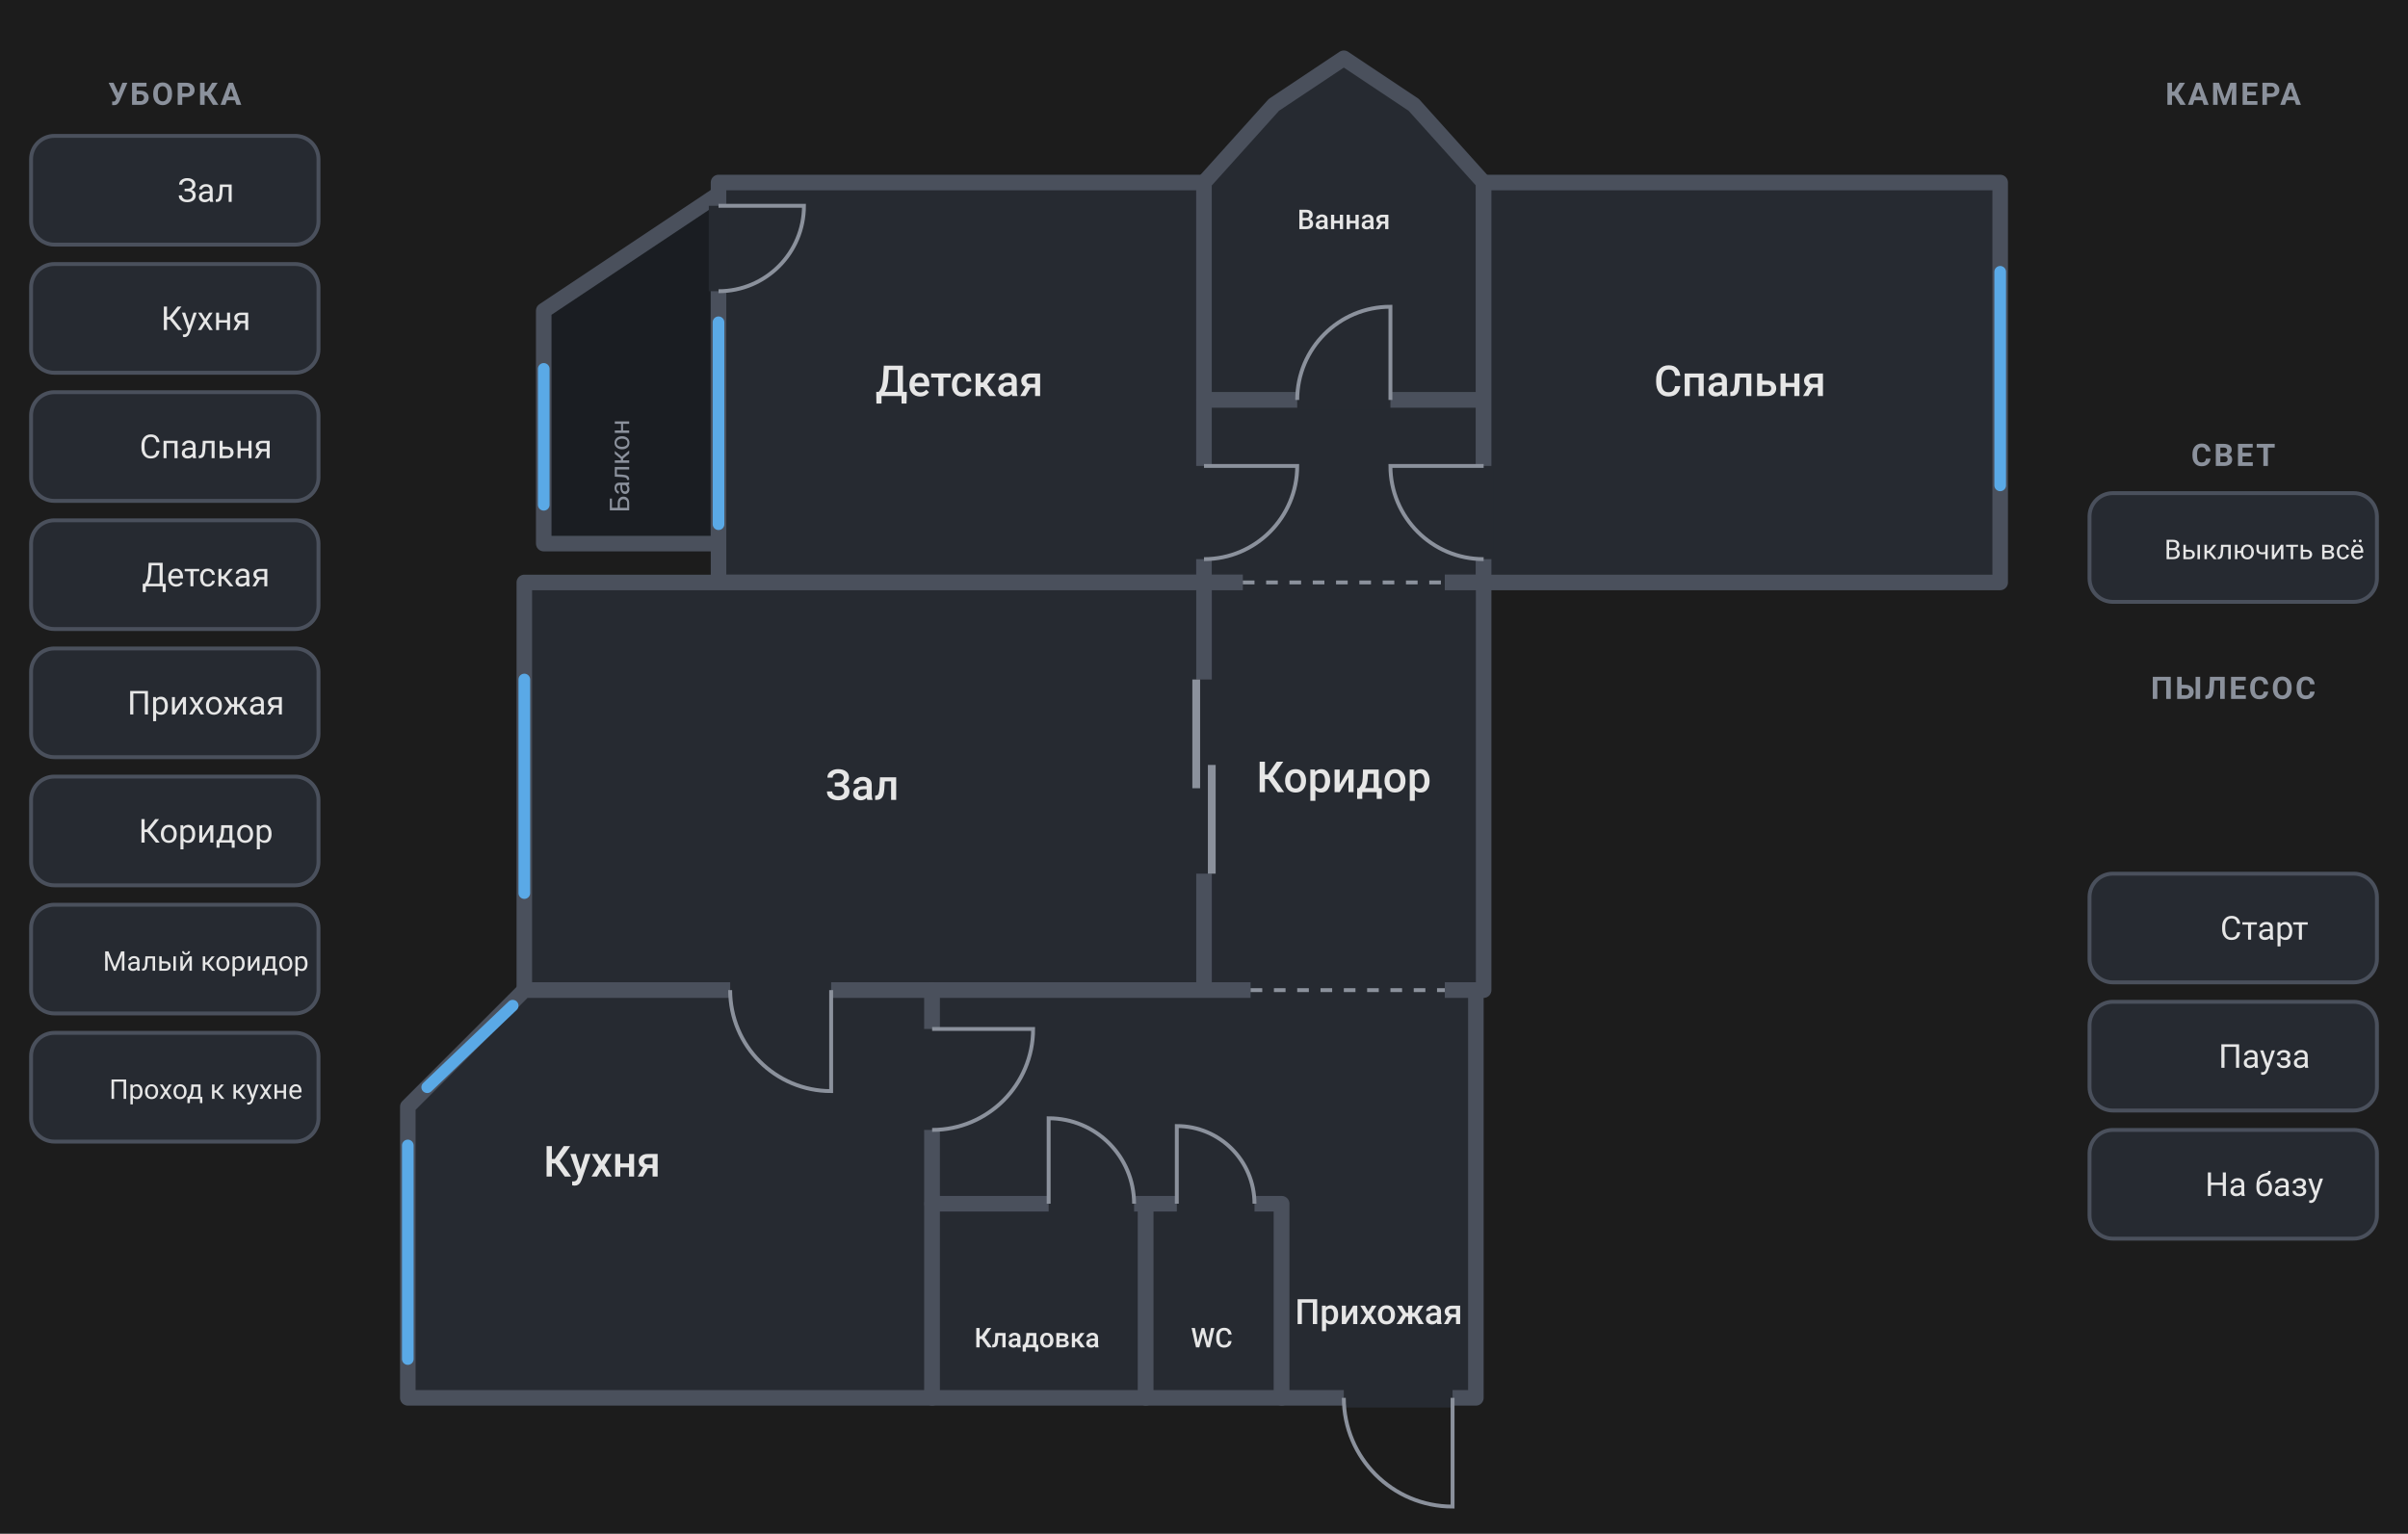
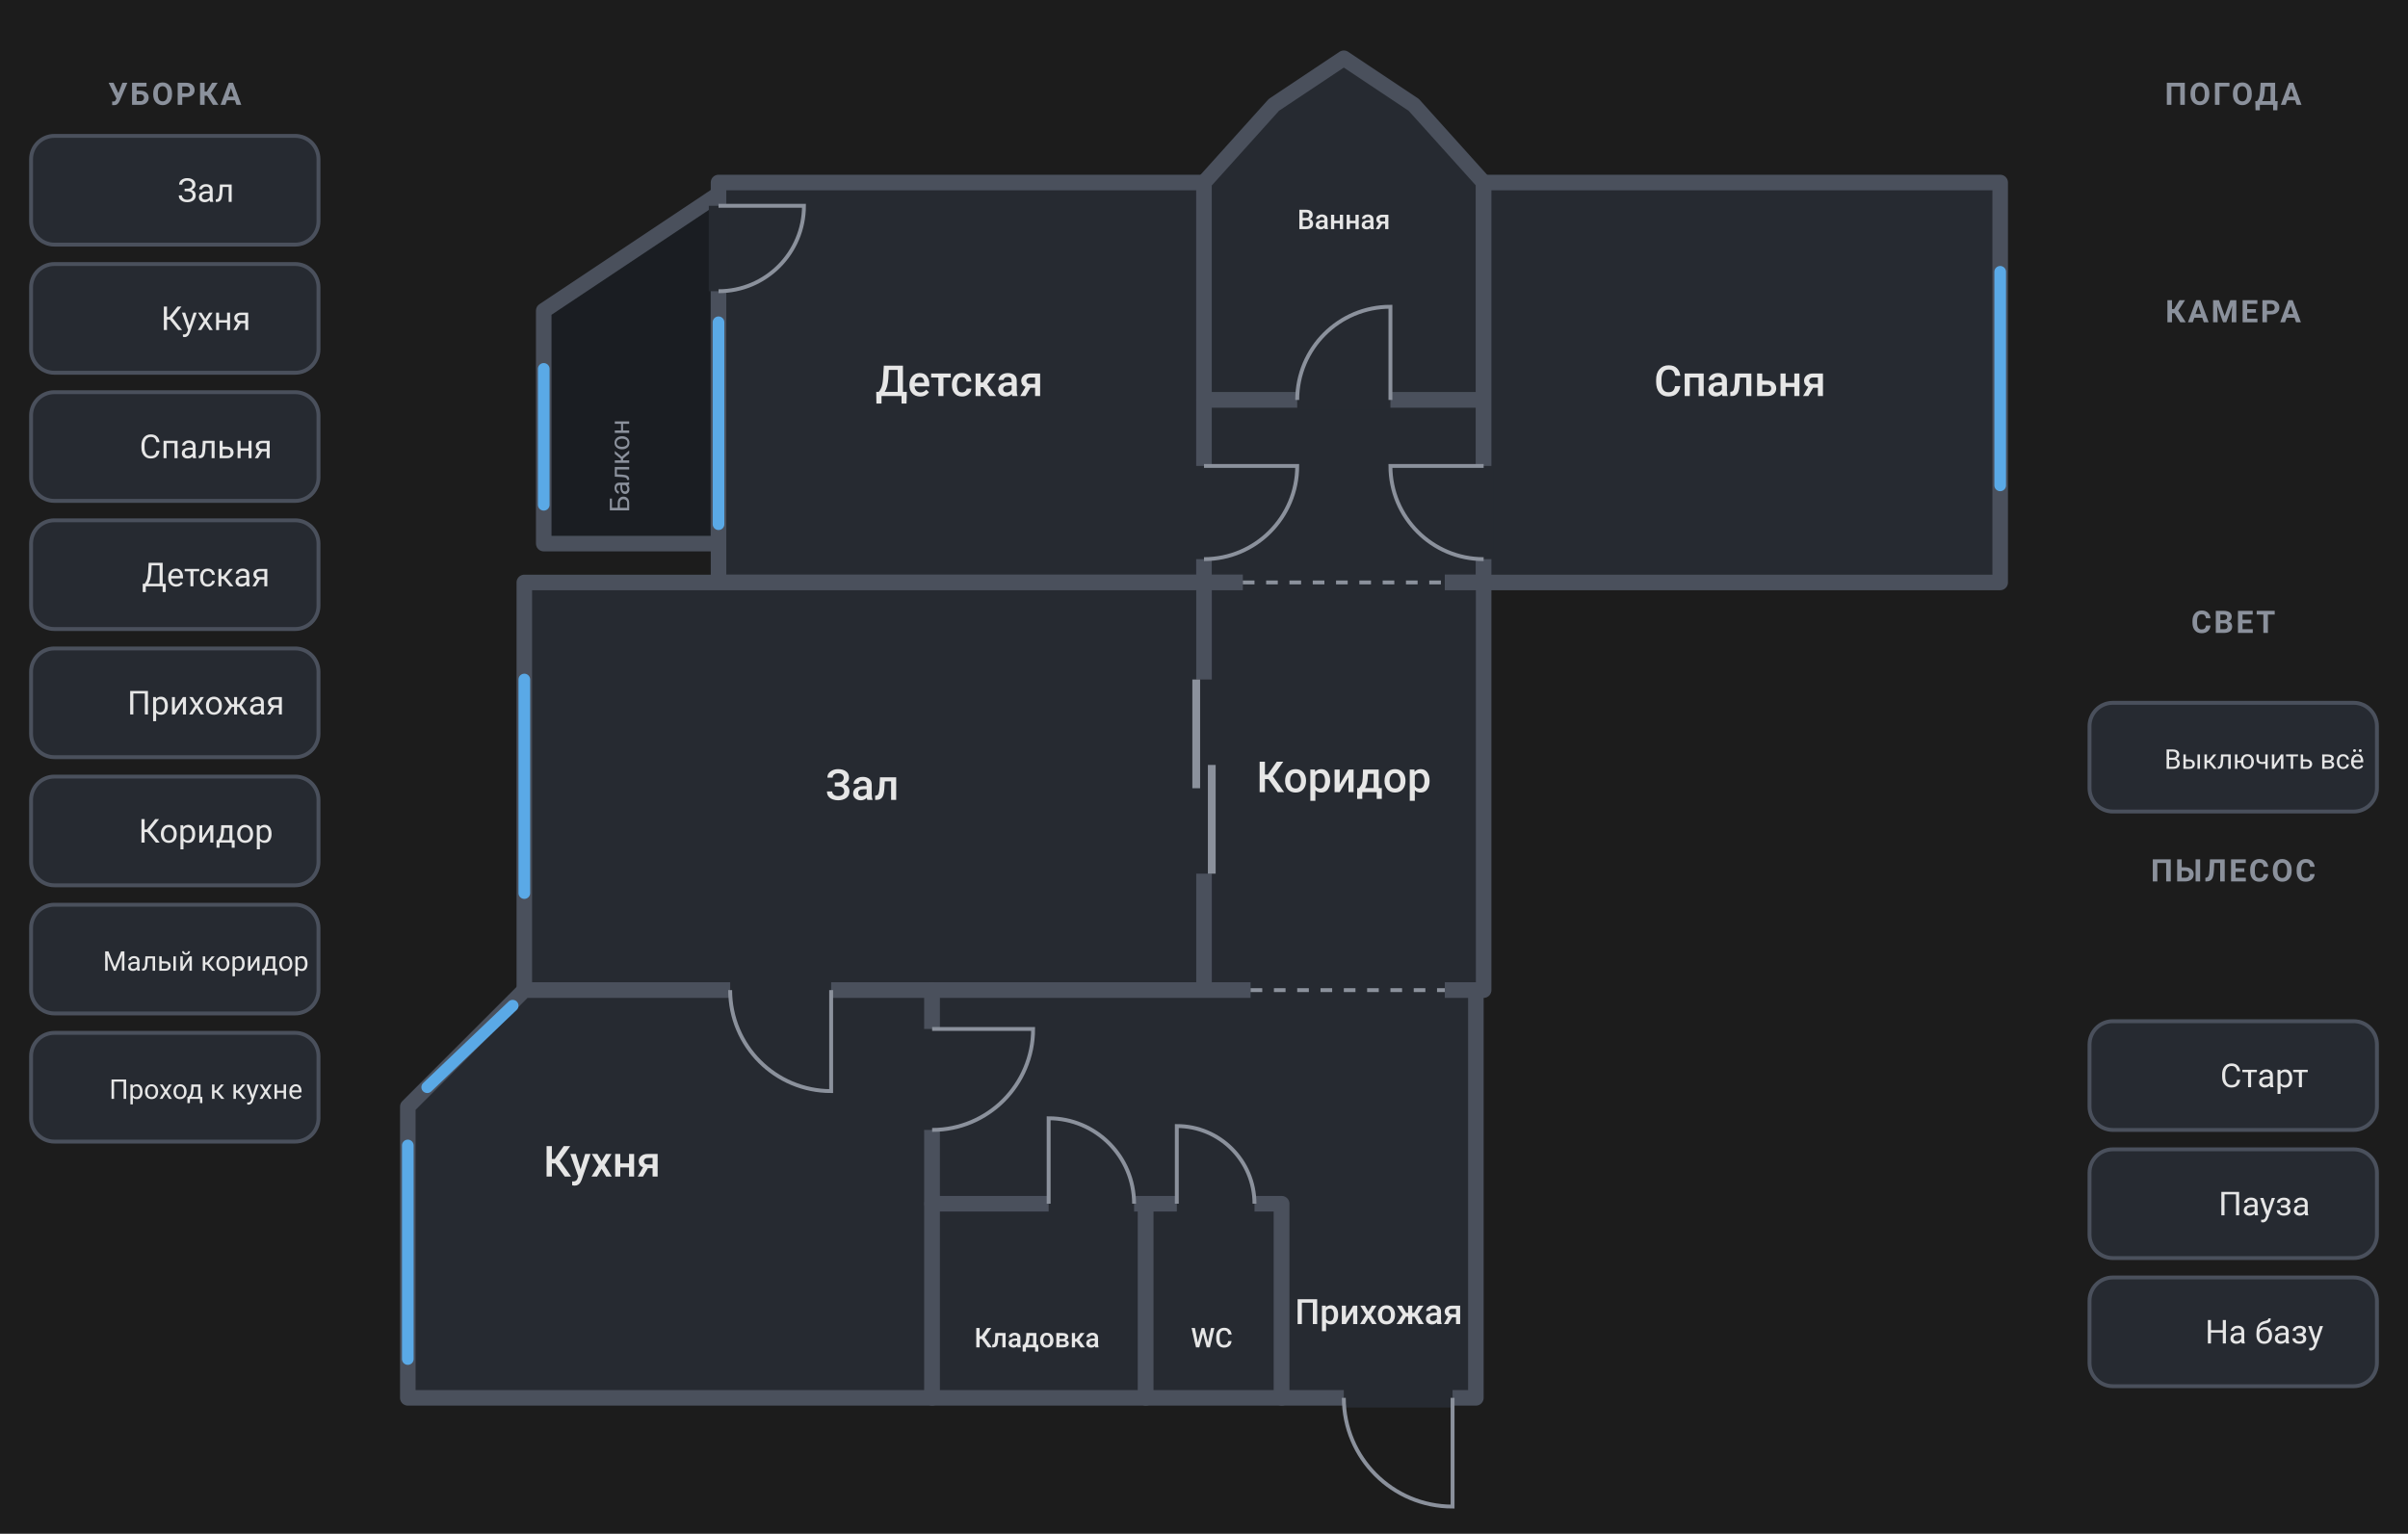
<svg xmlns="http://www.w3.org/2000/svg" viewBox="-10 465 620 395" font-family="Roboto, Segoe UI, sans-serif">
  <rect x="-10" y="465" width="620" height="395" fill="#1c1c1c" />
  <polygon id="balcony" points="130,545 175,515 175,605 130,605" fill="#1a1d22" stroke="#4a505c" stroke-width="4" stroke-linejoin="round" />
  <polygon id="kids" points="175,512 300,512 300,615 175,615" fill="#262a31" stroke="#4a505c" stroke-width="4" stroke-linejoin="round" />
  <polygon id="bath" points="300,512 318,492 336,480 354,492 372,512 372,568 300,568" fill="#262a31" stroke="#4a505c" stroke-width="4" stroke-linejoin="round" />
  <polygon id="corridor2" points="300,568 372,568 372,615 300,615" fill="#262a31" stroke="#4a505c" stroke-width="4" stroke-linejoin="round" />
  <polygon id="corridor" points="300,615 372,615 372,720 300,720" fill="#262a31" stroke="#4a505c" stroke-width="4" stroke-linejoin="round" />
  <polygon id="bedroom" points="372,512 505,512 505,615 372,615" fill="#262a31" stroke="#4a505c" stroke-width="4" stroke-linejoin="round" />
  <polygon id="hall" points="125,615 300,615 300,720 125,720" fill="#262a31" stroke="#4a505c" stroke-width="4" stroke-linejoin="round" />
  <polygon id="kitchen" points="125,720 230,720 230,825 95,825 95,750" fill="#262a31" stroke="#4a505c" stroke-width="4" stroke-linejoin="round" />
  <polygon id="storage" points="230,775 285,775 285,825 230,825" fill="#262a31" stroke="#4a505c" stroke-width="4" stroke-linejoin="round" />
  <polygon id="wc" points="285,775 320,775 320,825 285,825" fill="#262a31" stroke="#4a505c" stroke-width="4" stroke-linejoin="round" />
  <polygon id="entry" points="230,720 370,720 370,825 320,825 320,775 230,775" fill="#262a31" stroke="#4a505c" stroke-width="4" stroke-linejoin="round" />
  <line x1="130" y1="560" x2="130" y2="595" stroke="#5aa9e6" stroke-width="3" stroke-linecap="round" />
  <line x1="175" y1="548" x2="175" y2="600" stroke="#5aa9e6" stroke-width="3" stroke-linecap="round" />
  <line x1="505" y1="535" x2="505" y2="590" stroke="#5aa9e6" stroke-width="3" stroke-linecap="round" />
  <line x1="125" y1="640" x2="125" y2="695" stroke="#5aa9e6" stroke-width="3" stroke-linecap="round" />
  <line x1="95" y1="760" x2="95" y2="815" stroke="#5aa9e6" stroke-width="3" stroke-linecap="round" />
  <line x1="100" y1="745" x2="122" y2="724" stroke="#5aa9e6" stroke-width="3" stroke-linecap="round" />
  <line x1="300" y1="585" x2="300" y2="609" stroke="#262a31" stroke-width="5" />
  <path d="M300 585 L324 585 A24 24 0 0 1 300 609" fill="none" stroke="#8b919c" stroke-width="1" />
  <line x1="372" y1="585" x2="372" y2="609" stroke="#262a31" stroke-width="5" />
  <path d="M372 585 L348 585 A24 24 0 0 0 372 609" fill="none" stroke="#8b919c" stroke-width="1" />
  <line x1="324" y1="568" x2="348" y2="568" stroke="#262a31" stroke-width="5" />
  <path d="M348 568 L348 544 A24 24 0 0 0 324 568" fill="none" stroke="#8b919c" stroke-width="1" />
  <line x1="300" y1="640" x2="300" y2="690" stroke="#262a31" stroke-width="5" />
  <line x1="298" y1="640" x2="298" y2="668.0" stroke="#8b919c" stroke-width="2" />
  <line x1="302" y1="662.0" x2="302" y2="690" stroke="#8b919c" stroke-width="2" />
  <line x1="230" y1="730" x2="230" y2="756" stroke="#262a31" stroke-width="5" />
  <path d="M230 730 L256 730 A26 26 0 0 1 230 756" fill="none" stroke="#8b919c" stroke-width="1" />
  <line x1="260" y1="775" x2="282" y2="775" stroke="#262a31" stroke-width="5" />
  <path d="M260 775 L260 753 A22 22 0 0 1 282 775" fill="none" stroke="#8b919c" stroke-width="1" />
  <line x1="293" y1="775" x2="313" y2="775" stroke="#262a31" stroke-width="5" />
  <path d="M293 775 L293 755 A20 20 0 0 1 313 775" fill="none" stroke="#8b919c" stroke-width="1" />
  <line x1="336" y1="825" x2="364" y2="825" stroke="#262a31" stroke-width="5" />
  <path d="M364 825 L364 853 A28 28 0 0 1 336 825" fill="none" stroke="#8b919c" stroke-width="1" />
  <line x1="175" y1="518" x2="175" y2="540" stroke="#262a31" stroke-width="5" />
  <path d="M175 518 L197 518 A22 22 0 0 1 175 540" fill="none" stroke="#8b919c" stroke-width="1" />
  <line x1="310" y1="615" x2="362" y2="615" stroke="#262a31" stroke-width="5" />
  <line x1="310" y1="615" x2="362" y2="615" stroke="#8b919c" stroke-width="1" stroke-dasharray="3 3" />
  <line x1="312" y1="720" x2="362" y2="720" stroke="#262a31" stroke-width="5" />
  <line x1="312" y1="720" x2="362" y2="720" stroke="#8b919c" stroke-width="1" stroke-dasharray="3 3" />
  <line x1="178" y1="720" x2="204" y2="720" stroke="#262a31" stroke-width="5" />
  <path d="M204 720 L204 746 A26 26 0 0 1 178 720" fill="none" stroke="#8b919c" stroke-width="1" />
  <text x="152" y="585" font-size="7" fill="#8b919c" text-anchor="middle" transform="rotate(-90 152 585)">Балкон</text>
  <text x="237" y="567" font-size="11" font-weight="500" fill="#e6e6e6" text-anchor="middle">Детская</text>
  <text x="336" y="524" font-size="7" font-weight="500" fill="#e6e6e6" text-anchor="middle">Ванная</text>
  <text x="336" y="669" font-size="11" font-weight="500" fill="#e6e6e6" text-anchor="middle">Коридор</text>
  <text x="438" y="567" font-size="11" font-weight="500" fill="#e6e6e6" text-anchor="middle">Спальня</text>
  <text x="212" y="671" font-size="11" font-weight="500" fill="#e6e6e6" text-anchor="middle">Зал</text>
  <text x="145" y="768" font-size="11" font-weight="500" fill="#e6e6e6" text-anchor="middle">Кухня</text>
  <text x="257" y="812" font-size="7" font-weight="500" fill="#e6e6e6" text-anchor="middle">Кладовка</text>
  <text x="302" y="812" font-size="7" font-weight="500" fill="#e6e6e6" text-anchor="middle">WC</text>
  <text x="345" y="806" font-size="9" font-weight="500" fill="#e6e6e6" text-anchor="middle">Прихожая</text>
  <text x="35" y="492" font-size="8" font-weight="600" fill="#8b919c" text-anchor="middle" letter-spacing=".6">УБОРКА</text>
  <rect x="-2" y="500" width="74" height="28" rx="6" fill="#262a31" stroke="#4a505c" stroke-width="1" />
  <text x="43" y="517" font-size="8.5" fill="#e6e6e6" text-anchor="middle">Зал</text>
  <rect x="-2" y="533" width="74" height="28" rx="6" fill="#262a31" stroke="#4a505c" stroke-width="1" />
  <text x="43" y="550" font-size="8.5" fill="#e6e6e6" text-anchor="middle">Кухня</text>
  <rect x="-2" y="566" width="74" height="28" rx="6" fill="#262a31" stroke="#4a505c" stroke-width="1" />
  <text x="43" y="583" font-size="8.5" fill="#e6e6e6" text-anchor="middle">Спальня</text>
  <rect x="-2" y="599" width="74" height="28" rx="6" fill="#262a31" stroke="#4a505c" stroke-width="1" />
  <text x="43" y="616" font-size="8.5" fill="#e6e6e6" text-anchor="middle">Детская</text>
  <rect x="-2" y="632" width="74" height="28" rx="6" fill="#262a31" stroke="#4a505c" stroke-width="1" />
  <text x="43" y="649" font-size="8.5" fill="#e6e6e6" text-anchor="middle">Прихожая</text>
  <rect x="-2" y="665" width="74" height="28" rx="6" fill="#262a31" stroke="#4a505c" stroke-width="1" />
  <text x="43" y="682" font-size="8.5" fill="#e6e6e6" text-anchor="middle">Коридор</text>
  <rect x="-2" y="698" width="74" height="28" rx="6" fill="#262a31" stroke="#4a505c" stroke-width="1" />
  <text x="43" y="715" font-size="7" fill="#e6e6e6" text-anchor="middle">Малый коридор</text>
  <rect x="-2" y="731" width="74" height="28" rx="6" fill="#262a31" stroke="#4a505c" stroke-width="1" />
  <text x="43" y="748" font-size="7" fill="#e6e6e6" text-anchor="middle">Проход к кухне</text>
-   <text x="565" y="492" font-size="8" font-weight="600" fill="#8b919c" text-anchor="middle" letter-spacing=".6">КАМЕРА</text>
-   <text x="565" y="585" font-size="8" font-weight="600" fill="#8b919c" text-anchor="middle" letter-spacing=".6">СВЕТ</text>
-   <rect x="528" y="592" width="74" height="28" rx="6" fill="#262a31" stroke="#4a505c" stroke-width="1" />
-   <text x="573" y="609" font-size="7" fill="#e6e6e6" text-anchor="middle">Выключить всё</text>
-   <text x="565" y="645" font-size="8" font-weight="600" fill="#8b919c" text-anchor="middle" letter-spacing=".6">ПЫЛЕСОС</text>
-   <rect x="528" y="690" width="74" height="28" rx="6" fill="#262a31" stroke="#4a505c" stroke-width="1" />
-   <text x="573" y="707" font-size="8.5" fill="#e6e6e6" text-anchor="middle">Старт</text>
-   <rect x="528" y="723" width="74" height="28" rx="6" fill="#262a31" stroke="#4a505c" stroke-width="1" />
-   <text x="573" y="740" font-size="8.5" fill="#e6e6e6" text-anchor="middle">Пауза</text>
-   <rect x="528" y="756" width="74" height="28" rx="6" fill="#262a31" stroke="#4a505c" stroke-width="1" />
-   <text x="573" y="773" font-size="8.5" fill="#e6e6e6" text-anchor="middle">На базу</text>
+   <text x="565" y="492" font-size="8" font-weight="600" fill="#8b919c" text-anchor="middle" letter-spacing=".6">ПОГОДА</text>
+   <text x="565" y="548" font-size="8" font-weight="600" fill="#8b919c" text-anchor="middle" letter-spacing=".6">КАМЕРА</text>
+   <text x="565" y="628" font-size="8" font-weight="600" fill="#8b919c" text-anchor="middle" letter-spacing=".6">СВЕТ</text>
+   <rect x="528" y="646" width="74" height="28" rx="6" fill="#262a31" stroke="#4a505c" stroke-width="1" />
+   <text x="573" y="663" font-size="7" fill="#e6e6e6" text-anchor="middle">Выключить всё</text>
+   <text x="565" y="692" font-size="8" font-weight="600" fill="#8b919c" text-anchor="middle" letter-spacing=".6">ПЫЛЕСОС</text>
+   <rect x="528" y="728" width="74" height="28" rx="6" fill="#262a31" stroke="#4a505c" stroke-width="1" />
+   <text x="573" y="745" font-size="8.5" fill="#e6e6e6" text-anchor="middle">Старт</text>
+   <rect x="528" y="761" width="74" height="28" rx="6" fill="#262a31" stroke="#4a505c" stroke-width="1" />
+   <text x="573" y="778" font-size="8.5" fill="#e6e6e6" text-anchor="middle">Пауза</text>
+   <rect x="528" y="794" width="74" height="28" rx="6" fill="#262a31" stroke="#4a505c" stroke-width="1" />
+   <text x="573" y="811" font-size="8.5" fill="#e6e6e6" text-anchor="middle">На базу</text>
</svg>
